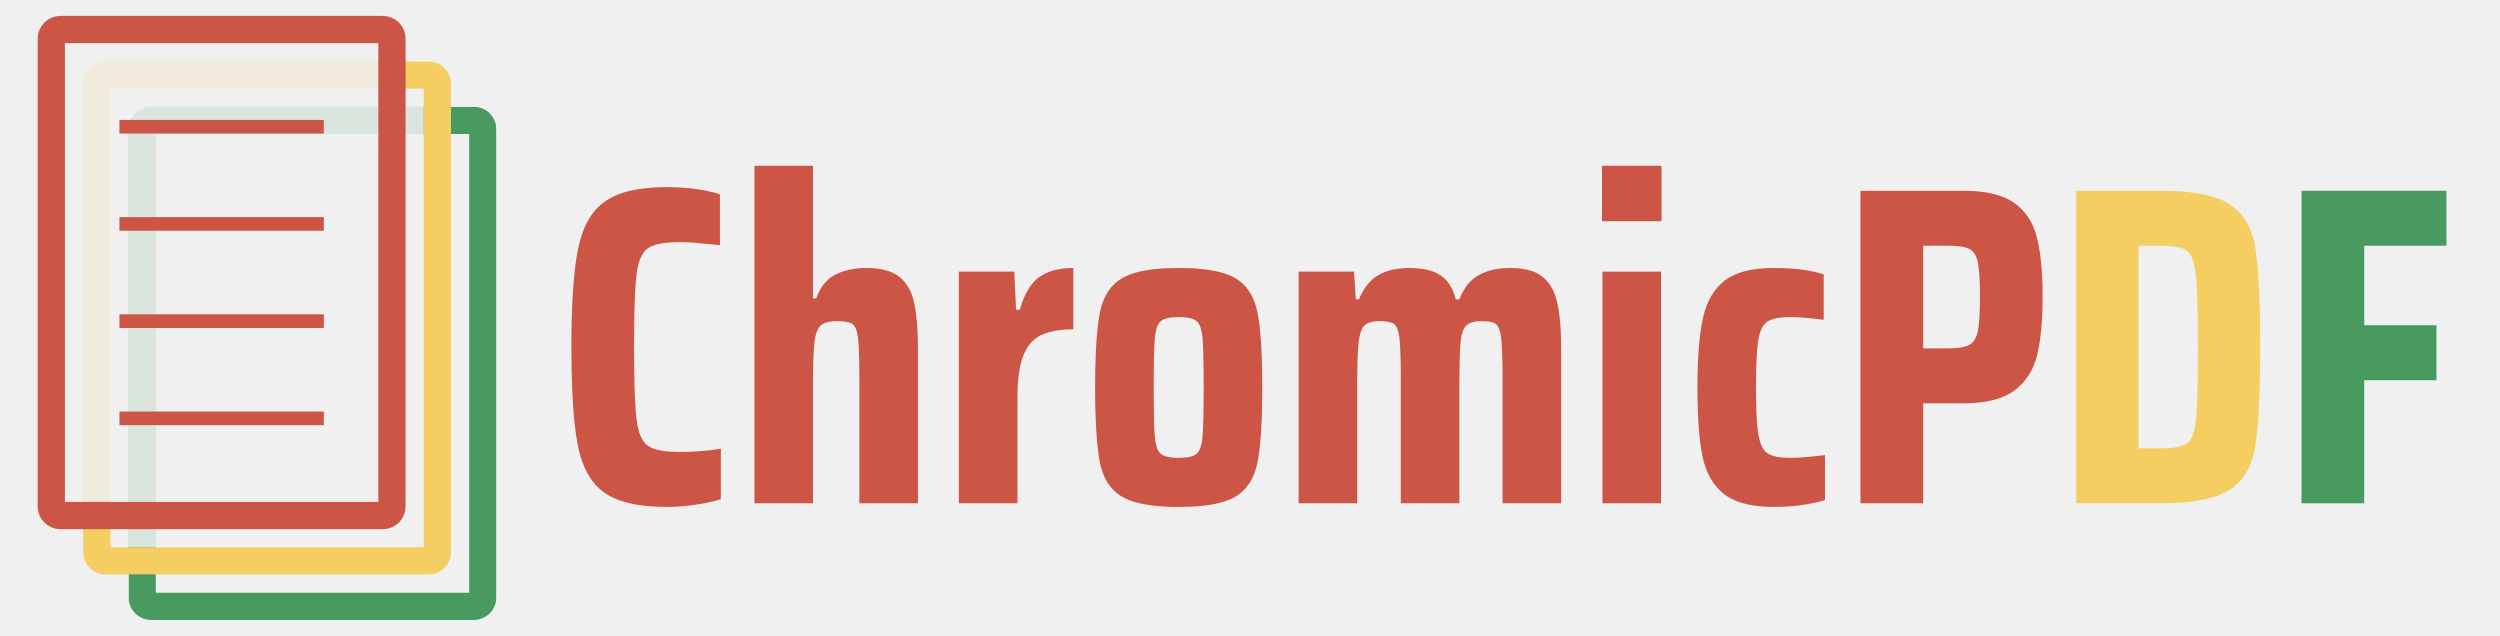
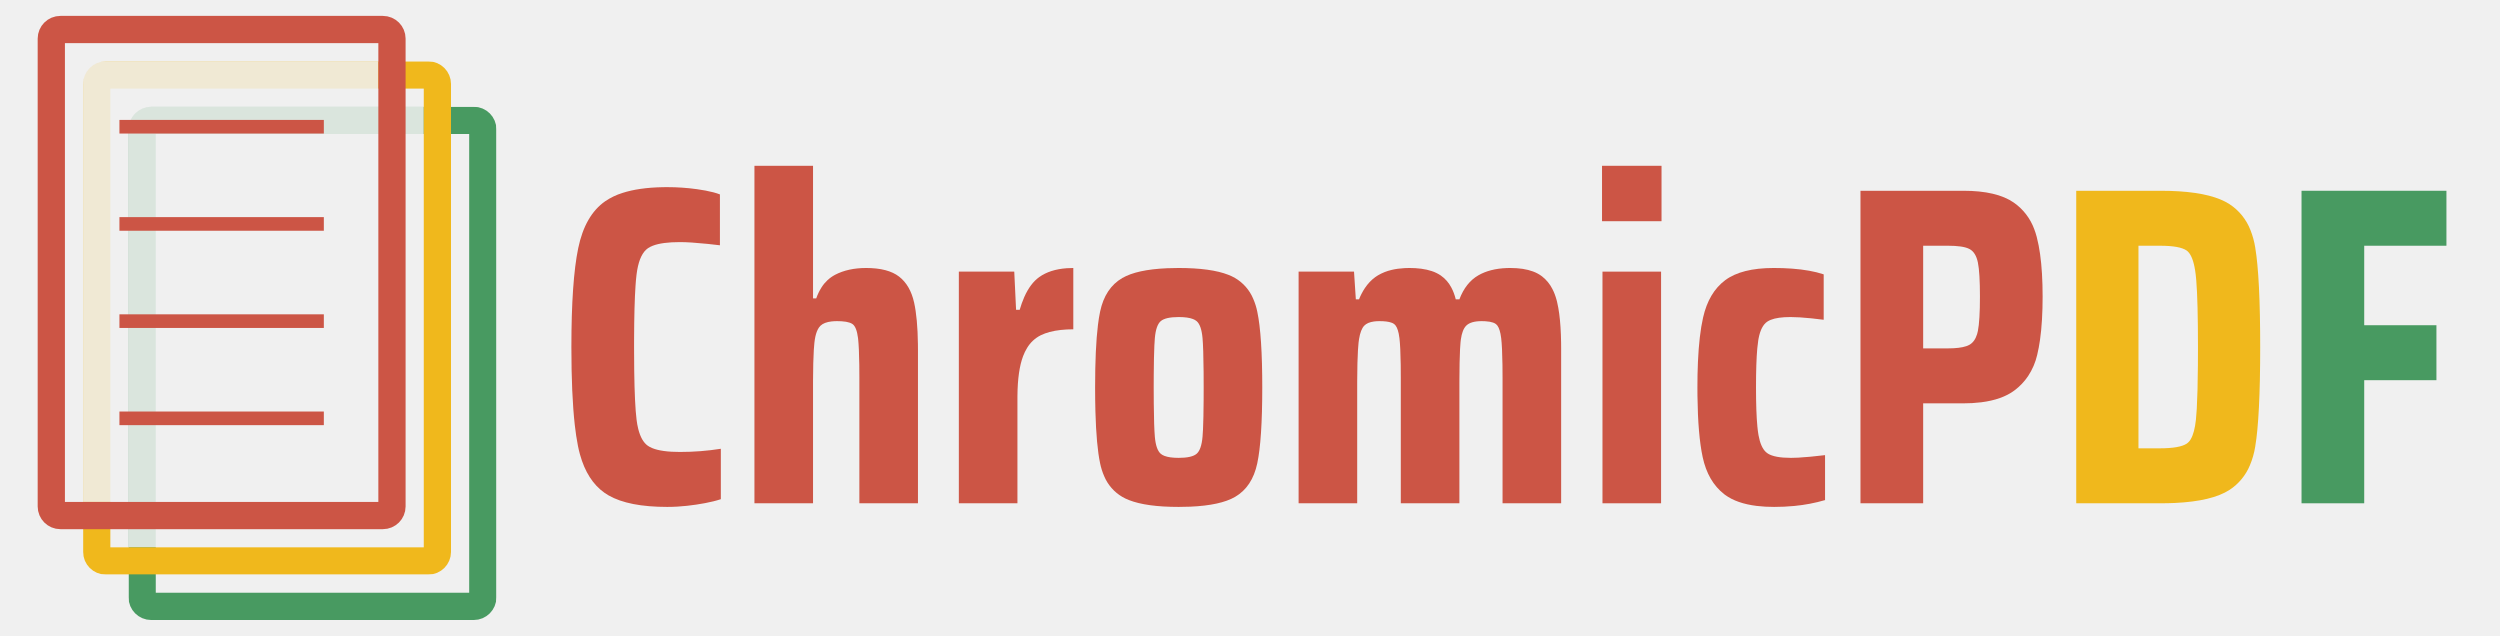
<svg xmlns="http://www.w3.org/2000/svg" xmlns:xlink="http://www.w3.org/1999/xlink" width="526.8" height="134" viewBox="10 -3 546.8 140">
  <defs>
    <g id="sheet">
      <rect x="0" y="0" rx="2" ry="2" width="75" height="107" class="sheet" />
    </g>
    <g id="sheet__lines">
      <path d="M 15 21.4 l 45 0" class="sheet__line" />
      <path d="M 15 42.8 l 45 0" class="sheet__line" />
      <path d="M 15 64.2 l 45 0" class="sheet__line" />
      <path d="M 15 85.6 l 45 0" class="sheet__line" />
    </g>
    <mask id="sheet-mask" width="81" height="113">
      <rect x="-3" y="-3" width="81" height="113" style="stroke: none; fill: #fff" />
      <rect x="-3" y="-3" width="65" height="97" style="stroke: none; fill: #222" />
    </mask>
  </defs>
  <style>
    .sheet { stroke-width: 6; fill: none; }
    .sheet--red { stroke: #cc5545; }
-     .sheet--yellow { stroke: #f5ce62; }
+     .sheet--yellow { stroke: #f0b81c; }
    .sheet--green { stroke: #489a61; }
    .sheet__line { stroke-width: 3; fill: none; }
    .caption { stroke: none; fill: #cc5545; }
    .caption--green { fill: #489a61 !important; }
-     .caption--yellow { fill: #f5ce62 !important; }
+     .caption--yellow { fill: #f0b81c !important; }
  </style>
  <g transform="translate(19.5, 3.5)">
    <g class="sheet--green" transform="translate(20, 20)">
      <use x="0" y="0" xlink:href="#sheet" mask="url(#sheet-mask)" />
    </g>
    <g class="sheet--yellow" transform="translate(10, 10)">
      <use x="0" y="0" xlink:href="#sheet" mask="url(#sheet-mask)" />
    </g>
    <g class="sheet--red">
      <use x="0" y="0" xlink:href="#sheet" />
      <use x="0" y="0" xlink:href="#sheet__lines" />
    </g>
  </g>
  <g transform="translate(134, 33.5)" stroke-linecap="round" fill-rule="evenodd" class="caption">
    <path d="M 32.7 6.3 L 32.7 17.5 A 156.935 156.935 0 0 0 29.975 17.194 Q 26.15 16.8 23.9 16.8 Q 19.98 16.8 17.921 17.598 A 5.136 5.136 0 0 0 16.85 18.15 Q 15.123 19.346 14.494 22.934 A 19.896 19.896 0 0 0 14.35 23.9 A 46.212 46.212 0 0 0 14.116 26.454 Q 13.831 30.659 13.803 38.239 A 456.607 456.607 0 0 0 13.8 39.9 A 386.452 386.452 0 0 0 13.832 45.096 Q 13.933 52.566 14.35 55.9 A 17.366 17.366 0 0 0 14.712 57.908 Q 15.387 60.637 16.85 61.65 Q 18.42 62.737 22.031 62.949 A 31.994 31.994 0 0 0 23.9 63 Q 28.5 63 32.9 62.3 L 32.9 73.4 A 21.792 21.792 0 0 1 31.229 73.877 Q 30.413 74.078 29.468 74.259 A 50.302 50.302 0 0 1 27.45 74.6 A 46.149 46.149 0 0 1 23.399 75.03 A 38.472 38.472 0 0 1 21.1 75.1 Q 12.609 75.1 8.198 72.57 A 11.423 11.423 0 0 1 7.3 72 Q 3.49 69.316 1.892 63.556 A 26.541 26.541 0 0 1 1.45 61.7 A 54.52 54.52 0 0 1 0.749 57.065 Q 0 50.394 0 39.9 Q 0 25.4 1.5 18.15 Q 3 10.9 7.45 7.8 A 14.308 14.308 0 0 1 11.25 5.976 Q 14.87 4.806 20.134 4.709 A 52.39 52.39 0 0 1 21.1 4.7 Q 24.4 4.7 27.65 5.15 A 39.178 39.178 0 0 1 29.54 5.456 Q 31.463 5.819 32.7 6.3 Z" />
    <path d="M 63.4 74.3 L 63.4 46.7 A 215.294 215.294 0 0 0 63.383 43.835 Q 63.331 40.017 63.132 38.176 A 16.797 16.797 0 0 0 63.1 37.9 Q 62.8 35.5 61.9 34.85 A 2.442 2.442 0 0 0 61.267 34.536 Q 60.588 34.301 59.505 34.23 A 15.519 15.519 0 0 0 58.5 34.2 A 10.753 10.753 0 0 0 57.297 34.262 Q 55.638 34.45 54.85 35.2 A 3.099 3.099 0 0 0 54.242 36.045 Q 53.812 36.886 53.596 38.229 A 14.435 14.435 0 0 0 53.5 38.95 A 34.37 34.37 0 0 0 53.369 40.559 Q 53.218 43.033 53.202 47.195 A 262.777 262.777 0 0 0 53.2 48.2 L 53.2 74.3 L 40.3 74.3 L 40.3 0 L 53.2 0 L 53.2 29.2 L 53.9 29.2 A 11.386 11.386 0 0 1 55.078 26.757 A 7.918 7.918 0 0 1 58.05 24 Q 60.9 22.5 64.9 22.5 Q 69.7 22.5 72.15 24.4 Q 74.6 26.3 75.45 30.1 Q 76.218 33.533 76.292 39.332 A 99.128 99.128 0 0 1 76.3 40.6 L 76.3 74.3 L 63.4 74.3 Z" />
    <path d="M 85.3 74.3 L 85.3 23.3 L 97.5 23.3 L 97.9 31.7 L 98.7 31.7 A 21.869 21.869 0 0 1 99.705 28.895 Q 101.031 25.906 103 24.5 Q 105.349 22.822 109.035 22.552 A 20.04 20.04 0 0 1 110.5 22.5 L 110.5 36 A 25.352 25.352 0 0 0 107.746 36.14 Q 106.397 36.288 105.271 36.592 A 10.652 10.652 0 0 0 103.35 37.3 A 7.314 7.314 0 0 0 100.319 40.112 A 10.461 10.461 0 0 0 99.45 41.9 Q 98.255 45.054 98.203 50.585 A 54.089 54.089 0 0 0 98.2 51.1 L 98.2 74.3 L 85.3 74.3 Z" />
    <path d="M 121.3 72.9 A 10.759 10.759 0 0 0 122.75 73.592 Q 126.58 75.1 133.7 75.1 A 58.902 58.902 0 0 0 136.25 75.047 Q 142.889 74.759 146.1 72.9 Q 149.9 70.7 151 65.5 A 34.939 34.939 0 0 0 151.475 62.559 Q 151.893 59.158 152.031 54.156 A 194.158 194.158 0 0 0 152.1 48.8 A 194.835 194.835 0 0 0 152.033 43.521 Q 151.897 38.508 151.481 35.094 A 35.141 35.141 0 0 0 151 32.1 A 14.321 14.321 0 0 0 150.109 29.277 A 9.586 9.586 0 0 0 146.1 24.7 A 10.759 10.759 0 0 0 144.65 24.008 Q 140.82 22.5 133.7 22.5 A 58.902 58.902 0 0 0 131.15 22.553 Q 124.511 22.841 121.3 24.7 Q 117.5 26.9 116.4 32.1 A 34.939 34.939 0 0 0 115.925 35.041 Q 115.3 40.13 115.3 48.8 A 194.835 194.835 0 0 0 115.367 54.079 Q 115.571 61.58 116.4 65.5 A 14.321 14.321 0 0 0 117.291 68.323 A 9.586 9.586 0 0 0 121.3 72.9 Z M 133.7 64.3 A 14.644 14.644 0 0 0 135.015 64.245 Q 136.285 64.13 137.055 63.773 A 2.57 2.57 0 0 0 137.65 63.4 Q 138.7 62.5 138.95 59.65 A 41.134 41.134 0 0 0 139.054 58.031 Q 139.166 55.653 139.192 51.505 A 427.913 427.913 0 0 0 139.2 48.8 A 403.988 403.988 0 0 0 139.186 45.333 Q 139.142 40.132 138.95 37.95 Q 138.7 35.1 137.65 34.2 A 2.781 2.781 0 0 0 136.839 33.735 Q 135.717 33.3 133.7 33.3 A 14.644 14.644 0 0 0 132.385 33.355 Q 131.115 33.47 130.345 33.827 A 2.57 2.57 0 0 0 129.75 34.2 Q 128.7 35.1 128.45 37.95 A 41.134 41.134 0 0 0 128.347 39.569 Q 128.234 41.947 128.208 46.095 A 427.913 427.913 0 0 0 128.2 48.8 A 403.988 403.988 0 0 0 128.214 52.267 Q 128.259 57.468 128.45 59.65 Q 128.7 62.5 129.75 63.4 A 2.781 2.781 0 0 0 130.562 63.865 Q 131.684 64.3 133.7 64.3 Z" />
    <path d="M 205 74.3 L 205 46.7 A 208.958 208.958 0 0 0 204.982 43.832 Q 204.926 39.797 204.7 37.95 A 12.572 12.572 0 0 0 204.543 36.964 Q 204.214 35.358 203.55 34.85 A 2.32 2.32 0 0 0 202.918 34.521 Q 202.263 34.288 201.231 34.224 A 13.5 13.5 0 0 0 200.4 34.2 Q 198 34.2 197 35.2 Q 196.122 36.078 195.822 38.229 A 14.087 14.087 0 0 0 195.75 38.85 A 37.511 37.511 0 0 0 195.641 40.421 Q 195.515 42.879 195.502 47.164 A 333.881 333.881 0 0 0 195.5 48.2 L 195.5 74.3 L 182.6 74.3 L 182.6 46.7 A 208.958 208.958 0 0 0 182.582 43.832 Q 182.526 39.797 182.3 37.95 A 12.572 12.572 0 0 0 182.143 36.964 Q 181.814 35.358 181.15 34.85 A 2.249 2.249 0 0 0 180.549 34.536 Q 179.625 34.2 177.9 34.2 A 9.039 9.039 0 0 0 176.743 34.268 Q 175.251 34.462 174.55 35.2 Q 173.747 36.045 173.409 38.139 A 15.865 15.865 0 0 0 173.3 38.95 A 34.37 34.37 0 0 0 173.169 40.559 Q 173.018 43.033 173.002 47.195 A 262.777 262.777 0 0 0 173 48.2 L 173 74.3 L 160.1 74.3 L 160.1 23.3 L 172.3 23.3 L 172.7 29.4 L 173.4 29.4 A 13.689 13.689 0 0 1 174.693 26.922 Q 175.683 25.442 176.984 24.504 A 8.193 8.193 0 0 1 177.6 24.1 A 10.693 10.693 0 0 1 180.568 22.925 Q 181.893 22.606 183.442 22.527 A 20.582 20.582 0 0 1 184.5 22.5 A 19.72 19.72 0 0 1 187.077 22.657 Q 188.367 22.828 189.422 23.183 A 7.961 7.961 0 0 1 191.4 24.15 A 7.385 7.385 0 0 1 193.721 26.797 Q 194.334 27.937 194.7 29.4 L 195.5 29.4 Q 196.9 25.7 199.7 24.1 Q 202.227 22.656 205.893 22.515 A 21.003 21.003 0 0 1 206.7 22.5 Q 209.651 22.5 211.696 23.261 A 7.596 7.596 0 0 1 213.7 24.35 A 8.234 8.234 0 0 1 215.974 27.124 Q 216.54 28.212 216.901 29.56 A 15.168 15.168 0 0 1 217 29.95 A 26.169 26.169 0 0 1 217.475 32.562 Q 217.84 35.286 217.892 38.969 A 88.242 88.242 0 0 1 217.9 40.2 L 217.9 74.3 L 205 74.3 Z" />
    <path d="M 239.9 74.3 L 227 74.3 L 227 23.3 L 239.9 23.3 L 239.9 74.3 Z M 240 12.2 L 226.9 12.2 L 226.9 0 L 240 0 L 240 12.2 Z" />
    <path d="M 275.7 23.9 L 275.7 33.9 A 100.299 100.299 0 0 0 273.011 33.584 Q 270.256 33.3 268.4 33.3 Q 265.575 33.3 264.043 33.916 A 4.08 4.08 0 0 0 263.3 34.3 Q 261.896 35.236 261.368 38.012 A 14.067 14.067 0 0 0 261.3 38.4 A 26.549 26.549 0 0 0 261.081 40.212 Q 260.8 43.325 260.8 48.8 Q 260.8 54.285 261.102 57.407 A 24.525 24.525 0 0 0 261.35 59.299 Q 261.824 61.97 263.003 63.045 A 2.863 2.863 0 0 0 263.4 63.35 Q 264.9 64.3 268.5 64.3 A 30.843 30.843 0 0 0 270.104 64.253 Q 272.406 64.131 276 63.7 L 276 73.6 A 36.629 36.629 0 0 1 269.234 74.889 A 45.348 45.348 0 0 1 264.8 75.1 A 31.379 31.379 0 0 1 260.938 74.879 Q 256.568 74.335 254.009 72.457 A 9.271 9.271 0 0 1 253.8 72.3 Q 250.2 69.5 249.05 64.1 Q 248.012 59.225 247.911 50.683 A 159.388 159.388 0 0 1 247.9 48.8 A 127.002 127.002 0 0 1 248.016 43.176 Q 248.281 37.224 249.15 33.4 Q 250.4 27.9 254 25.2 Q 257.6 22.5 264.7 22.5 A 54.972 54.972 0 0 1 268.696 22.637 Q 270.754 22.787 272.505 23.103 A 23.073 23.073 0 0 1 275.7 23.9 Z" />
    <path d="M 283.8 74.3 L 283.8 5.5 L 306.5 5.5 Q 313.8 5.5 317.55 8.1 A 12.273 12.273 0 0 1 322.054 13.947 A 16.247 16.247 0 0 1 322.6 15.65 A 33.136 33.136 0 0 1 323.34 19.437 Q 323.9 23.419 323.9 28.8 A 85.267 85.267 0 0 1 323.758 33.883 Q 323.614 36.283 323.325 38.325 A 35.039 35.039 0 0 1 322.7 41.65 A 14.328 14.328 0 0 1 320.711 46.287 A 12.908 12.908 0 0 1 317.7 49.45 Q 314.986 51.486 310.383 52.067 A 31.856 31.856 0 0 1 306.4 52.3 L 297.6 52.3 L 297.6 74.3 L 283.8 74.3 Z M 297.6 40.2 L 303 40.2 Q 305.655 40.2 307.09 39.712 A 4.07 4.07 0 0 0 307.8 39.4 Q 308.967 38.733 309.474 37.059 A 7.572 7.572 0 0 0 309.65 36.35 Q 310.1 34.1 310.1 28.8 Q 310.1 23.511 309.652 21.309 A 9.221 9.221 0 0 0 309.65 21.3 Q 309.2 19.1 307.85 18.35 A 4.276 4.276 0 0 0 306.929 17.987 Q 305.987 17.724 304.557 17.64 A 24.843 24.843 0 0 0 303.1 17.6 L 297.6 17.6 L 297.6 40.2 Z" />
    <path d="M 331.3 74.3 L 331.3 5.5 L 349.9 5.5 Q 358.431 5.5 363.043 7.411 A 12.419 12.419 0 0 1 365.05 8.45 A 11.956 11.956 0 0 1 369.671 14.197 A 18.039 18.039 0 0 1 370.7 17.95 A 53.999 53.999 0 0 1 371.181 21.778 Q 371.597 26.194 371.733 32.856 A 345.598 345.598 0 0 1 371.8 39.9 A 344.332 344.332 0 0 1 371.731 47.047 Q 371.593 53.692 371.175 58.09 A 53.652 53.652 0 0 1 370.7 61.85 A 17.715 17.715 0 0 1 369.536 65.928 A 11.872 11.872 0 0 1 365.05 71.35 Q 361.198 73.848 353.008 74.231 A 66.634 66.634 0 0 1 349.9 74.3 L 331.3 74.3 Z M 345 62.2 L 349.7 62.2 Q 354.081 62.2 355.637 61.159 A 2.841 2.841 0 0 0 355.65 61.15 A 2.942 2.942 0 0 0 356.502 60.202 Q 357.339 58.804 357.65 55.9 A 49.774 49.774 0 0 0 357.836 53.514 Q 358.038 50.008 358.086 43.89 A 517.166 517.166 0 0 0 358.1 39.9 Q 358.1 29.775 357.726 25.229 A 37.104 37.104 0 0 0 357.6 23.95 A 21 21 0 0 0 357.333 22.244 Q 356.772 19.47 355.6 18.65 Q 354.111 17.608 349.767 17.6 A 36.652 36.652 0 0 0 349.7 17.6 L 345 17.6 L 345 62.2 Z" class="caption--yellow" />
    <path d="M 394.7 74.3 L 380.9 74.3 L 380.9 5.5 L 412.8 5.5 L 412.8 17.6 L 394.7 17.6 L 394.7 35.1 L 410.6 35.1 L 410.6 47.2 L 394.7 47.2 L 394.7 74.3 Z" class="caption--green" />
  </g>
</svg>
